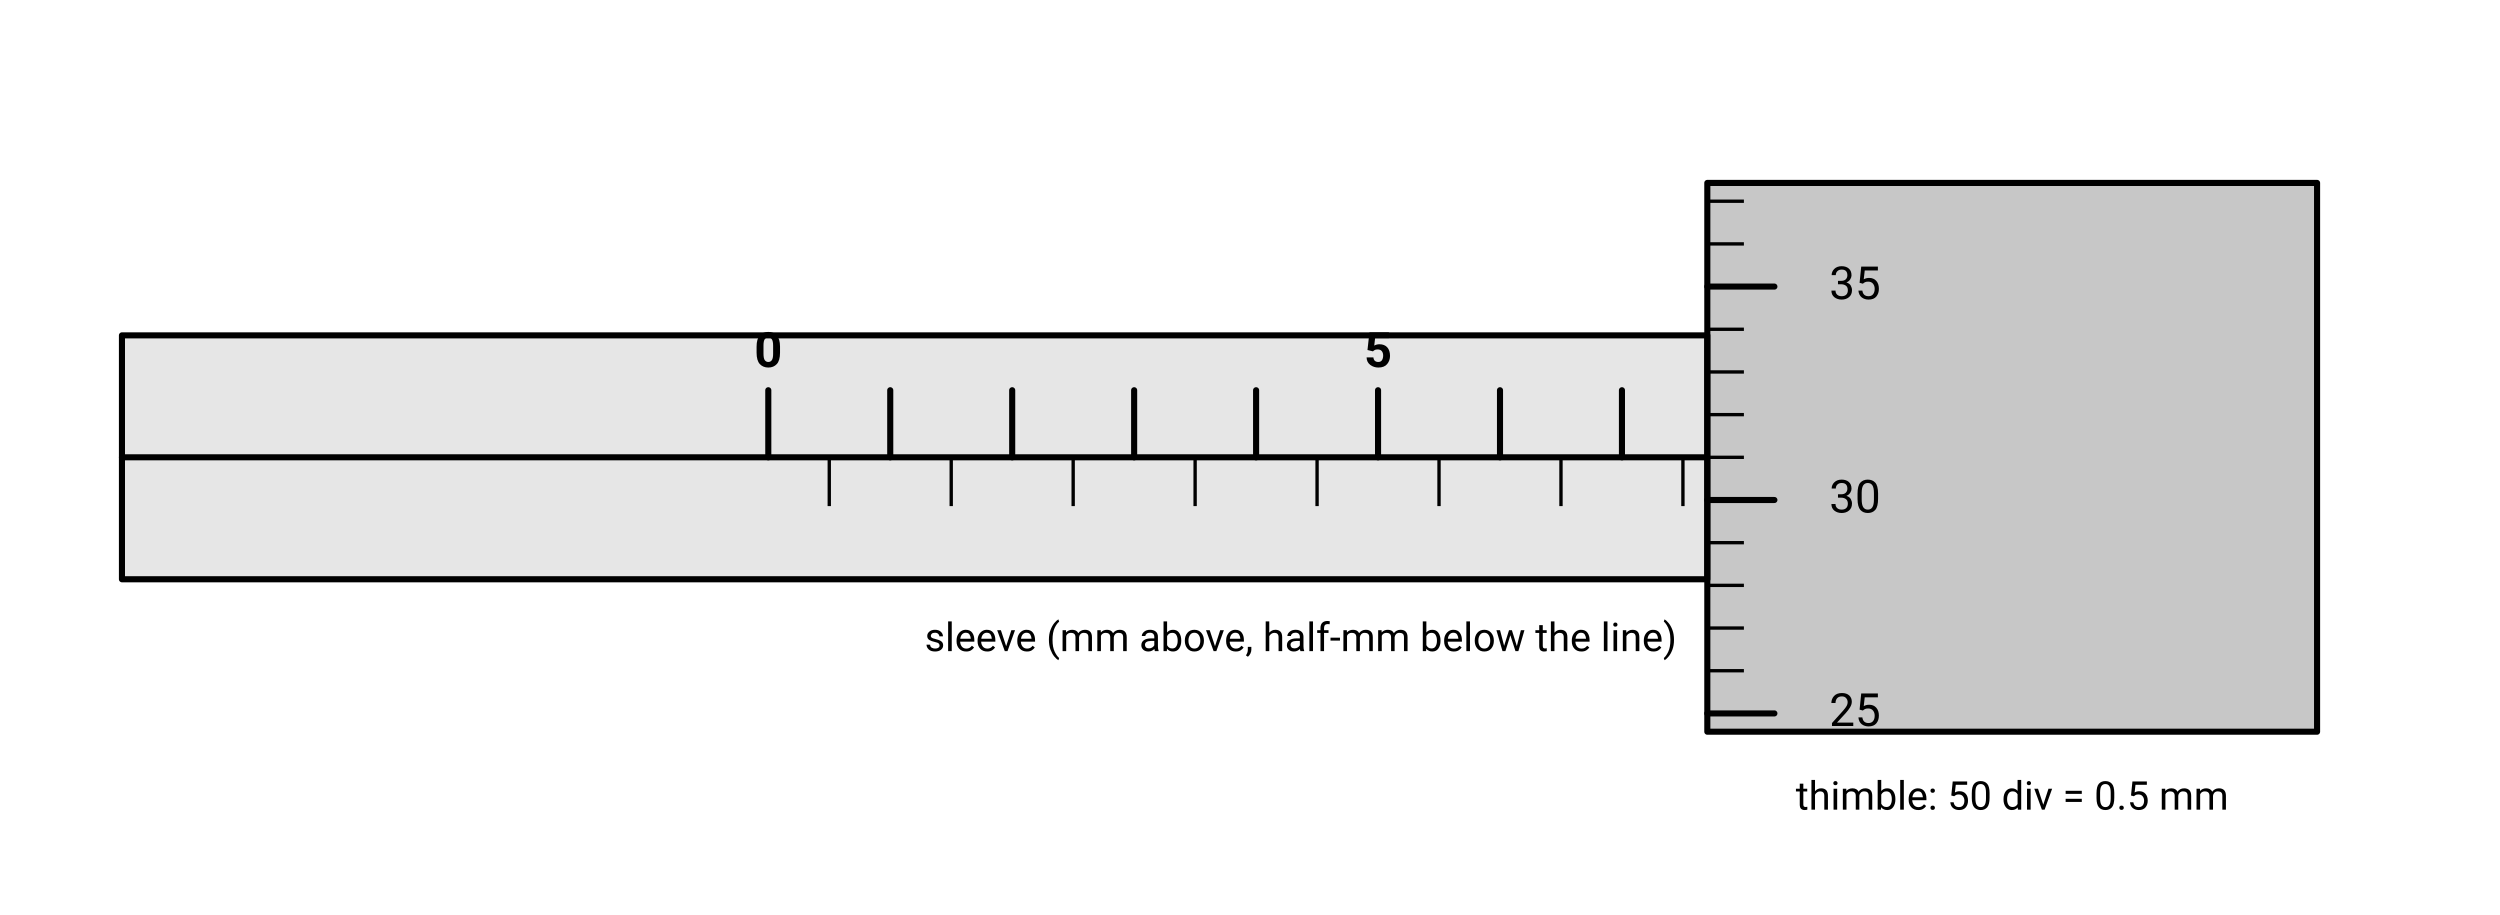
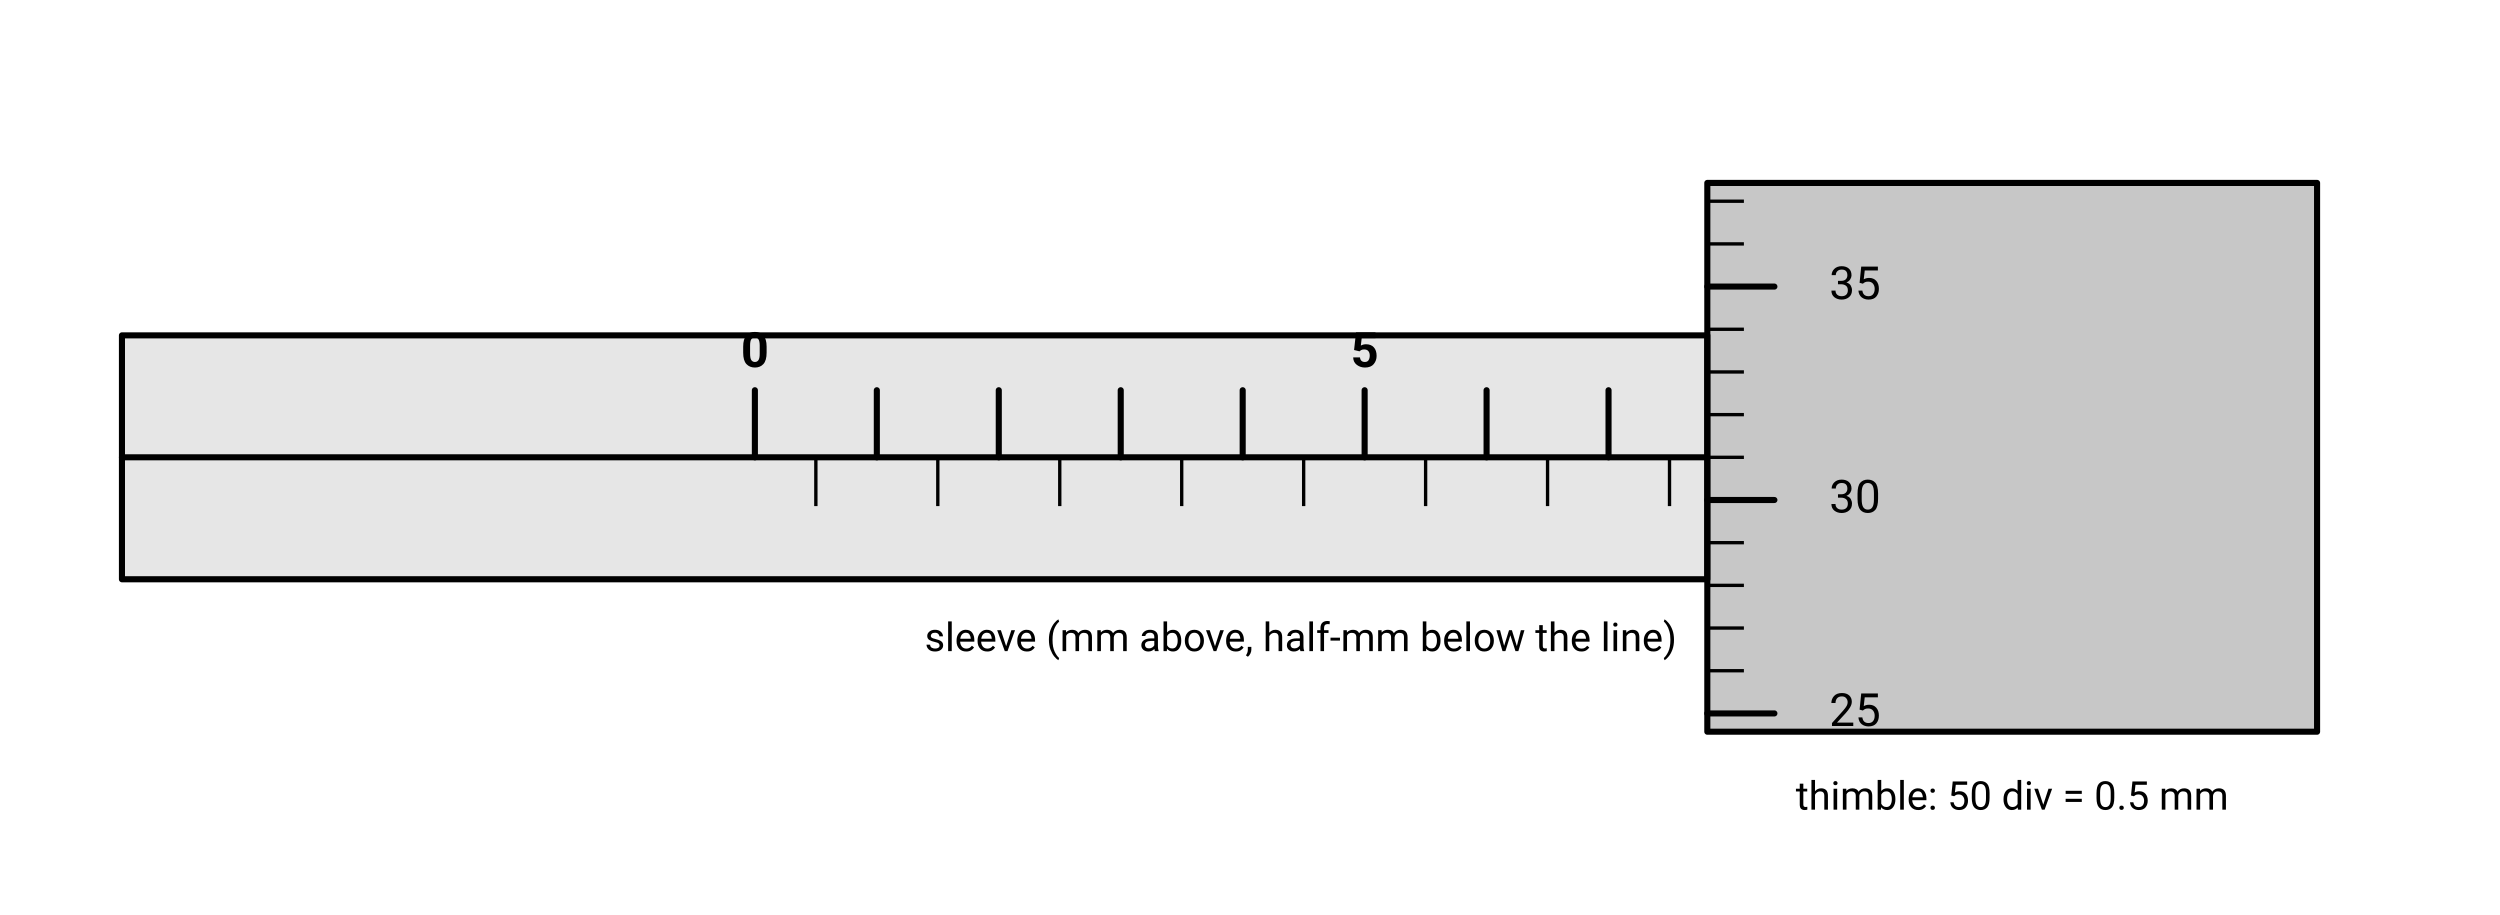
<svg xmlns="http://www.w3.org/2000/svg" viewBox="0 0 820 300" role="img" aria-label="Figure">
  <style>.s{fill:none;stroke:currentColor;stroke-width:2;stroke-linejoin:round;stroke-linecap:round}.thin{fill:none;stroke:currentColor;stroke-width:1.1}.lead{fill:none;stroke:currentColor;stroke-width:1.2;opacity:.85}.f{fill:currentColor;fill-opacity:.10;stroke:currentColor;stroke-width:2;stroke-linejoin:round}.f2{fill:currentColor;fill-opacity:.22;stroke:currentColor;stroke-width:2;stroke-linejoin:round}.k{fill:currentColor;stroke:none}.d{fill:none;stroke:currentColor;stroke-width:1.5;stroke-dasharray:6 4}.cl{fill:none;stroke:currentColor;stroke-width:1;stroke-dasharray:14 4 3 4;opacity:.7}.acc{fill:none;stroke:#e8590c;stroke-width:2.4;stroke-linecap:round}.accf{fill:#e8590c;stroke:none}.acct{fill:#e8590c;stroke:none}.tx{fill:currentColor;font-family:system-ui,-apple-system,"Segoe UI",Roboto,Arial,sans-serif}text{font-family:system-ui,-apple-system,"Segoe UI",Roboto,Arial,sans-serif}</style>
  <rect class="f" x="40.0" y="110.0" width="520.0" height="80.0" rx="0" />
  <line class="s" x1="40.0" y1="150.0" x2="560.0" y2="150.0" />
-   <line class="s" x1="252.0" y1="150.0" x2="252.0" y2="128.0" />
-   <text class="tx" x="252.0" y="116.0" font-size="16" text-anchor="middle" font-weight="bold" dominant-baseline="middle">0</text>
-   <line class="thin" x1="272.0" y1="150.0" x2="272.0" y2="166.0" />
-   <line class="s" x1="292.0" y1="150.0" x2="292.0" y2="128.0" />
-   <line class="thin" x1="312.0" y1="150.0" x2="312.0" y2="166.0" />
-   <line class="s" x1="332.0" y1="150.0" x2="332.0" y2="128.0" />
-   <line class="thin" x1="352.0" y1="150.0" x2="352.0" y2="166.0" />
-   <line class="s" x1="372.0" y1="150.0" x2="372.0" y2="128.0" />
-   <line class="thin" x1="392.0" y1="150.0" x2="392.0" y2="166.0" />
-   <line class="s" x1="412.0" y1="150.0" x2="412.0" y2="128.0" />
-   <line class="thin" x1="432.0" y1="150.0" x2="432.0" y2="166.0" />
-   <line class="s" x1="452.0" y1="150.0" x2="452.0" y2="128.0" />
-   <text class="tx" x="452.0" y="116.0" font-size="16" text-anchor="middle" font-weight="bold" dominant-baseline="middle">5</text>
-   <line class="thin" x1="472.0" y1="150.0" x2="472.0" y2="166.0" />
-   <line class="s" x1="492.0" y1="150.0" x2="492.0" y2="128.0" />
-   <line class="thin" x1="512.0" y1="150.0" x2="512.0" y2="166.0" />
-   <line class="s" x1="532.0" y1="150.0" x2="532.0" y2="128.0" />
-   <line class="thin" x1="552.0" y1="150.0" x2="552.0" y2="166.0" />
+   <line class="s" x1="247.6" y1="150.0" x2="247.6" y2="128.0" />
+   <text class="tx" x="247.6" y="116.0" font-size="16" text-anchor="middle" font-weight="bold" dominant-baseline="middle">0</text>
+   <line class="thin" x1="267.6" y1="150.0" x2="267.6" y2="166.0" />
+   <line class="s" x1="287.6" y1="150.0" x2="287.6" y2="128.0" />
+   <line class="thin" x1="307.6" y1="150.0" x2="307.6" y2="166.0" />
+   <line class="s" x1="327.6" y1="150.0" x2="327.6" y2="128.0" />
+   <line class="thin" x1="347.6" y1="150.0" x2="347.6" y2="166.0" />
+   <line class="s" x1="367.6" y1="150.0" x2="367.6" y2="128.0" />
+   <line class="thin" x1="387.6" y1="150.0" x2="387.6" y2="166.0" />
+   <line class="s" x1="407.6" y1="150.0" x2="407.6" y2="128.0" />
+   <line class="thin" x1="427.6" y1="150.0" x2="427.6" y2="166.0" />
+   <line class="s" x1="447.6" y1="150.0" x2="447.6" y2="128.0" />
+   <text class="tx" x="447.6" y="116.0" font-size="16" text-anchor="middle" font-weight="bold" dominant-baseline="middle">5</text>
+   <line class="thin" x1="467.6" y1="150.0" x2="467.6" y2="166.0" />
+   <line class="s" x1="487.6" y1="150.0" x2="487.6" y2="128.0" />
+   <line class="thin" x1="507.6" y1="150.0" x2="507.6" y2="166.0" />
+   <line class="s" x1="527.6" y1="150.0" x2="527.6" y2="128.0" />
+   <line class="thin" x1="547.6" y1="150.0" x2="547.6" y2="166.0" />
  <rect class="f2" x="560.0" y="60.0" width="200.0" height="180.0" rx="0" />
  <line class="s" x1="560.0" y1="234.0" x2="582.0" y2="234.0" />
  <text class="tx" x="600.0" y="234.0" font-size="15" text-anchor="start" font-weight="normal" dominant-baseline="middle">25</text>
  <line class="thin" x1="560.0" y1="220.0" x2="572.0" y2="220.0" />
  <line class="thin" x1="560.0" y1="206.0" x2="572.0" y2="206.0" />
  <line class="thin" x1="560.0" y1="192.0" x2="572.0" y2="192.0" />
  <line class="thin" x1="560.0" y1="178.0" x2="572.0" y2="178.0" />
  <line class="s" x1="560.0" y1="164.0" x2="582.0" y2="164.0" />
  <text class="tx" x="600.0" y="164.0" font-size="15" text-anchor="start" font-weight="normal" dominant-baseline="middle">30</text>
  <line class="thin" x1="560.0" y1="150.0" x2="572.0" y2="150.0" />
  <line class="thin" x1="560.0" y1="136.0" x2="572.0" y2="136.0" />
  <line class="thin" x1="560.0" y1="122.0" x2="572.0" y2="122.0" />
  <line class="thin" x1="560.0" y1="108.0" x2="572.0" y2="108.0" />
  <line class="s" x1="560.0" y1="94.0" x2="582.0" y2="94.0" />
  <text class="tx" x="600.0" y="94.0" font-size="15" text-anchor="start" font-weight="normal" dominant-baseline="middle">35</text>
  <line class="thin" x1="560.0" y1="80.0" x2="572.0" y2="80.0" />
  <line class="thin" x1="560.0" y1="66.0" x2="572.0" y2="66.0" />
  <text class="tx" x="550.0" y="210.0" font-size="13" text-anchor="end" font-weight="normal" dominant-baseline="middle">sleeve (mm above, half-mm below the line)</text>
  <text class="tx" x="660.0" y="262.0" font-size="13" text-anchor="middle" font-weight="normal" dominant-baseline="middle">thimble: 50 div = 0.5 mm</text>
</svg>
